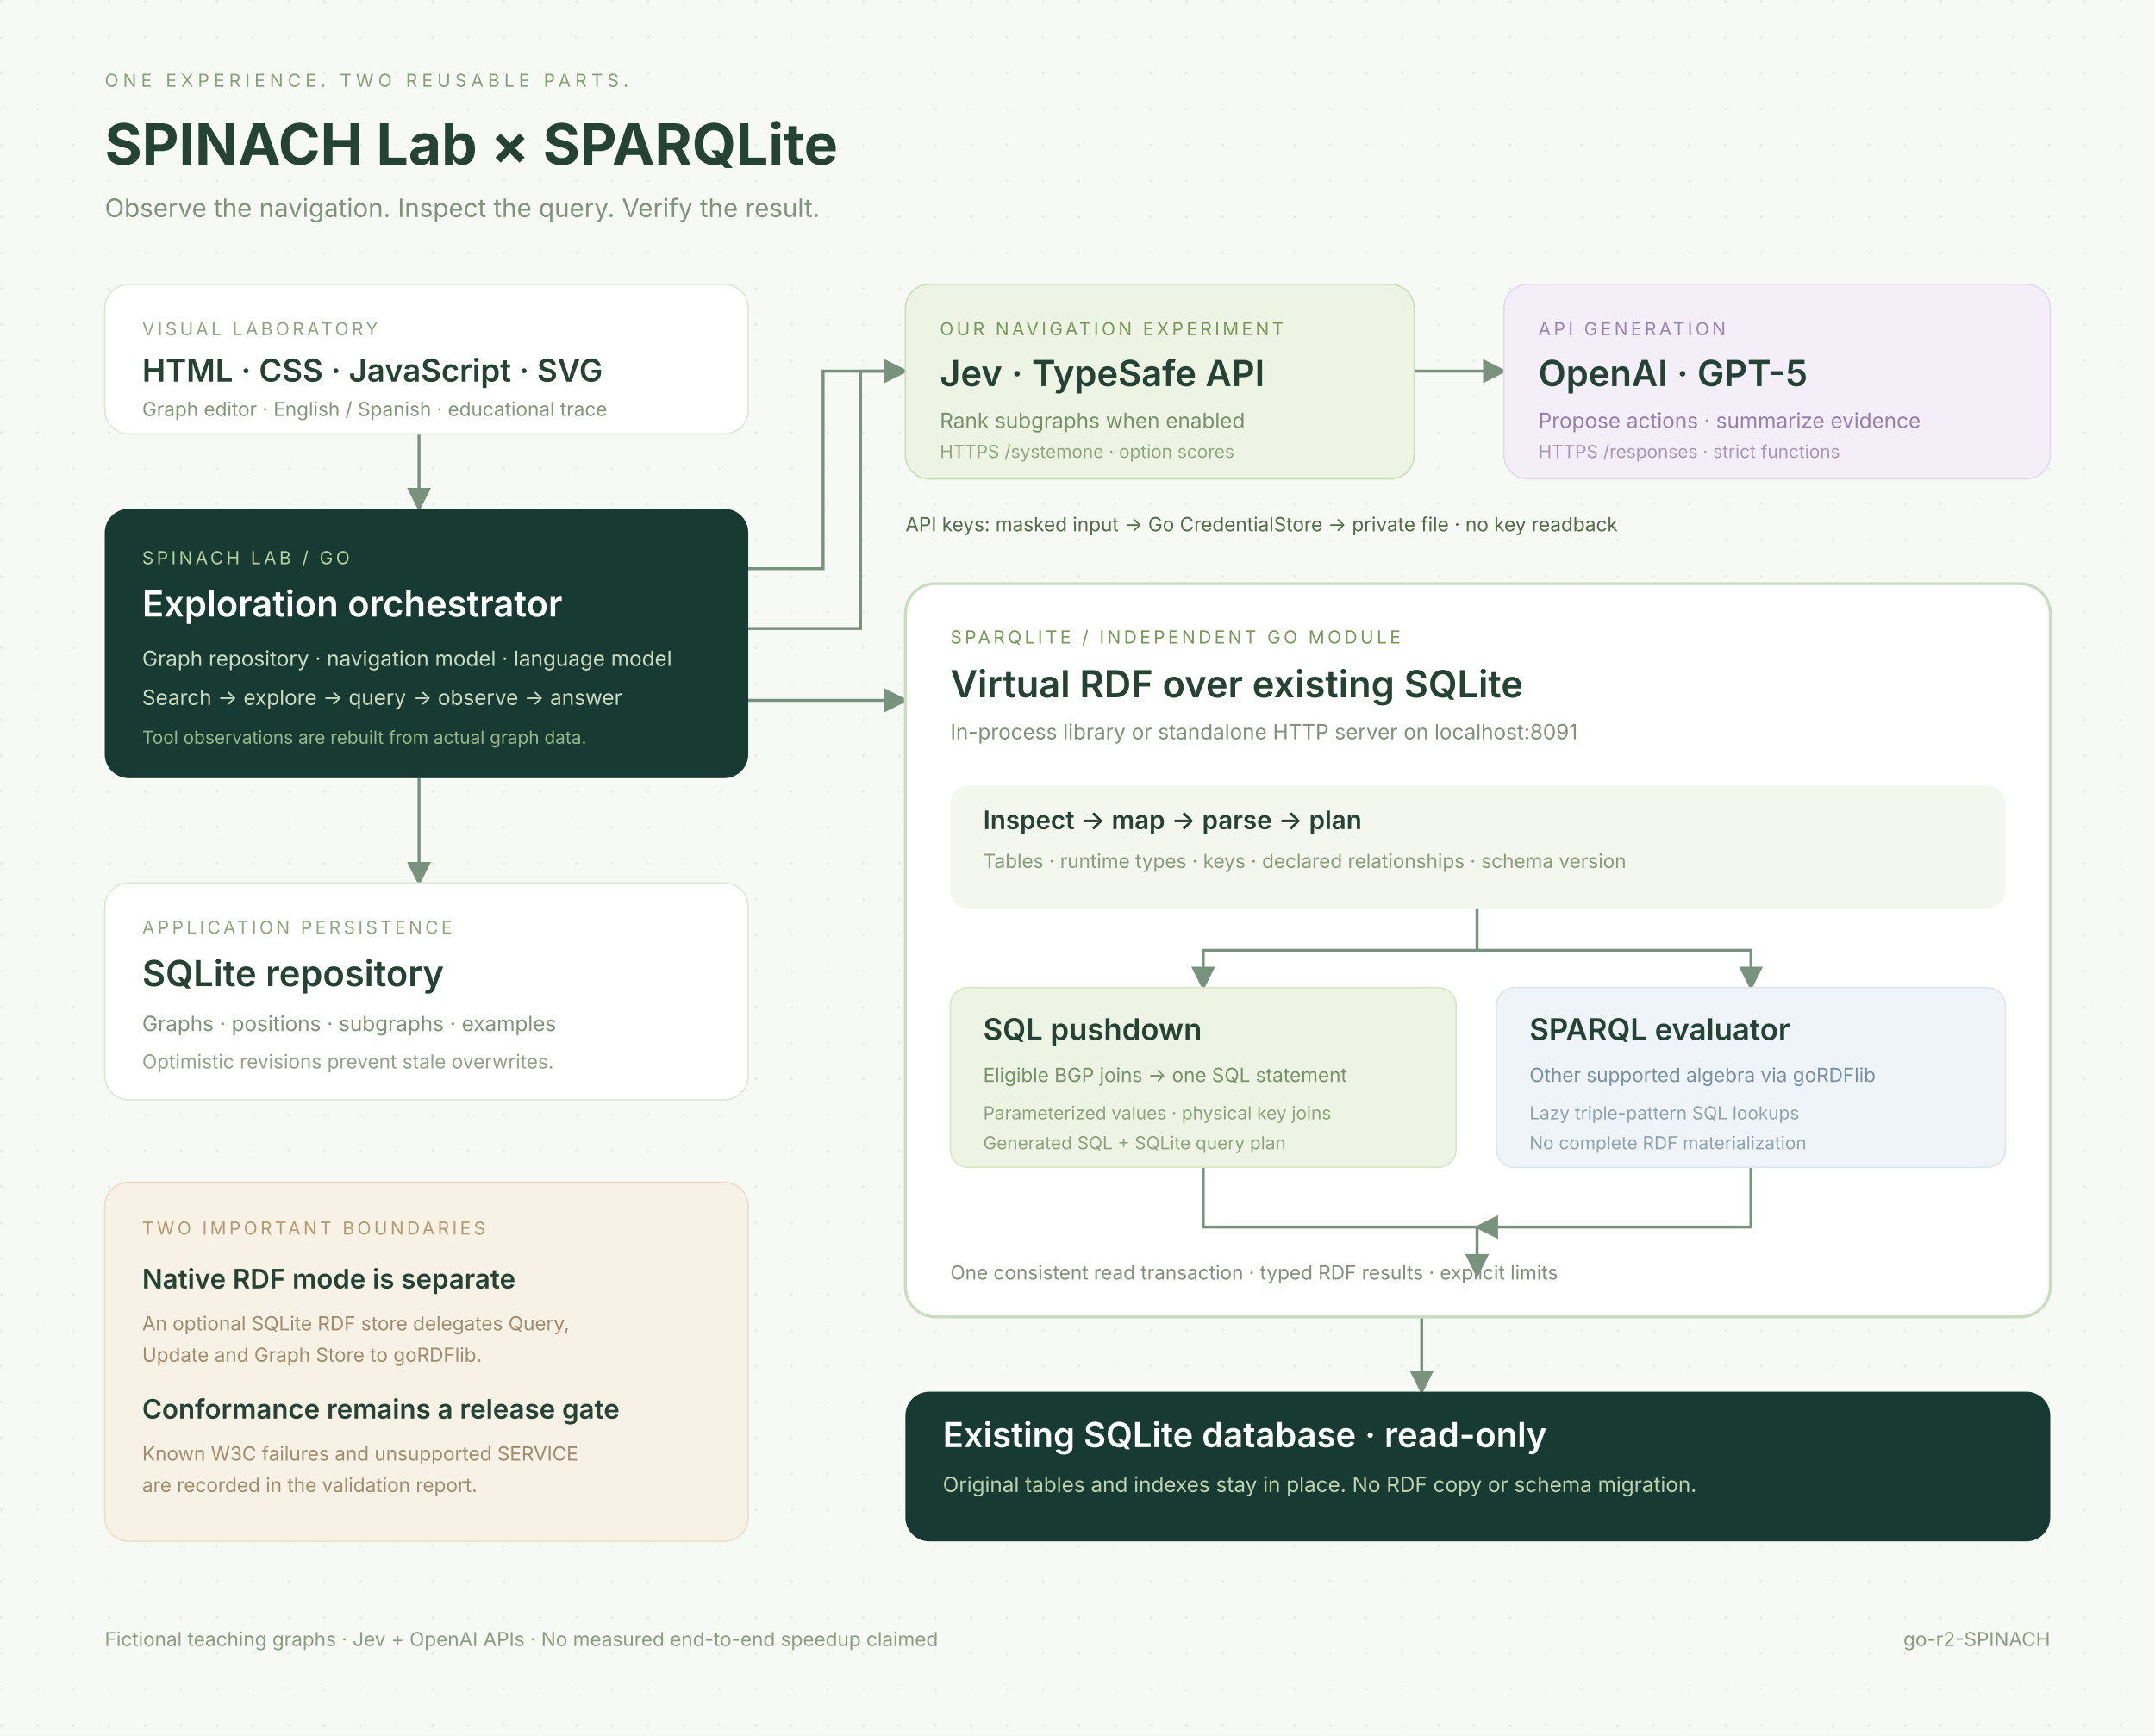
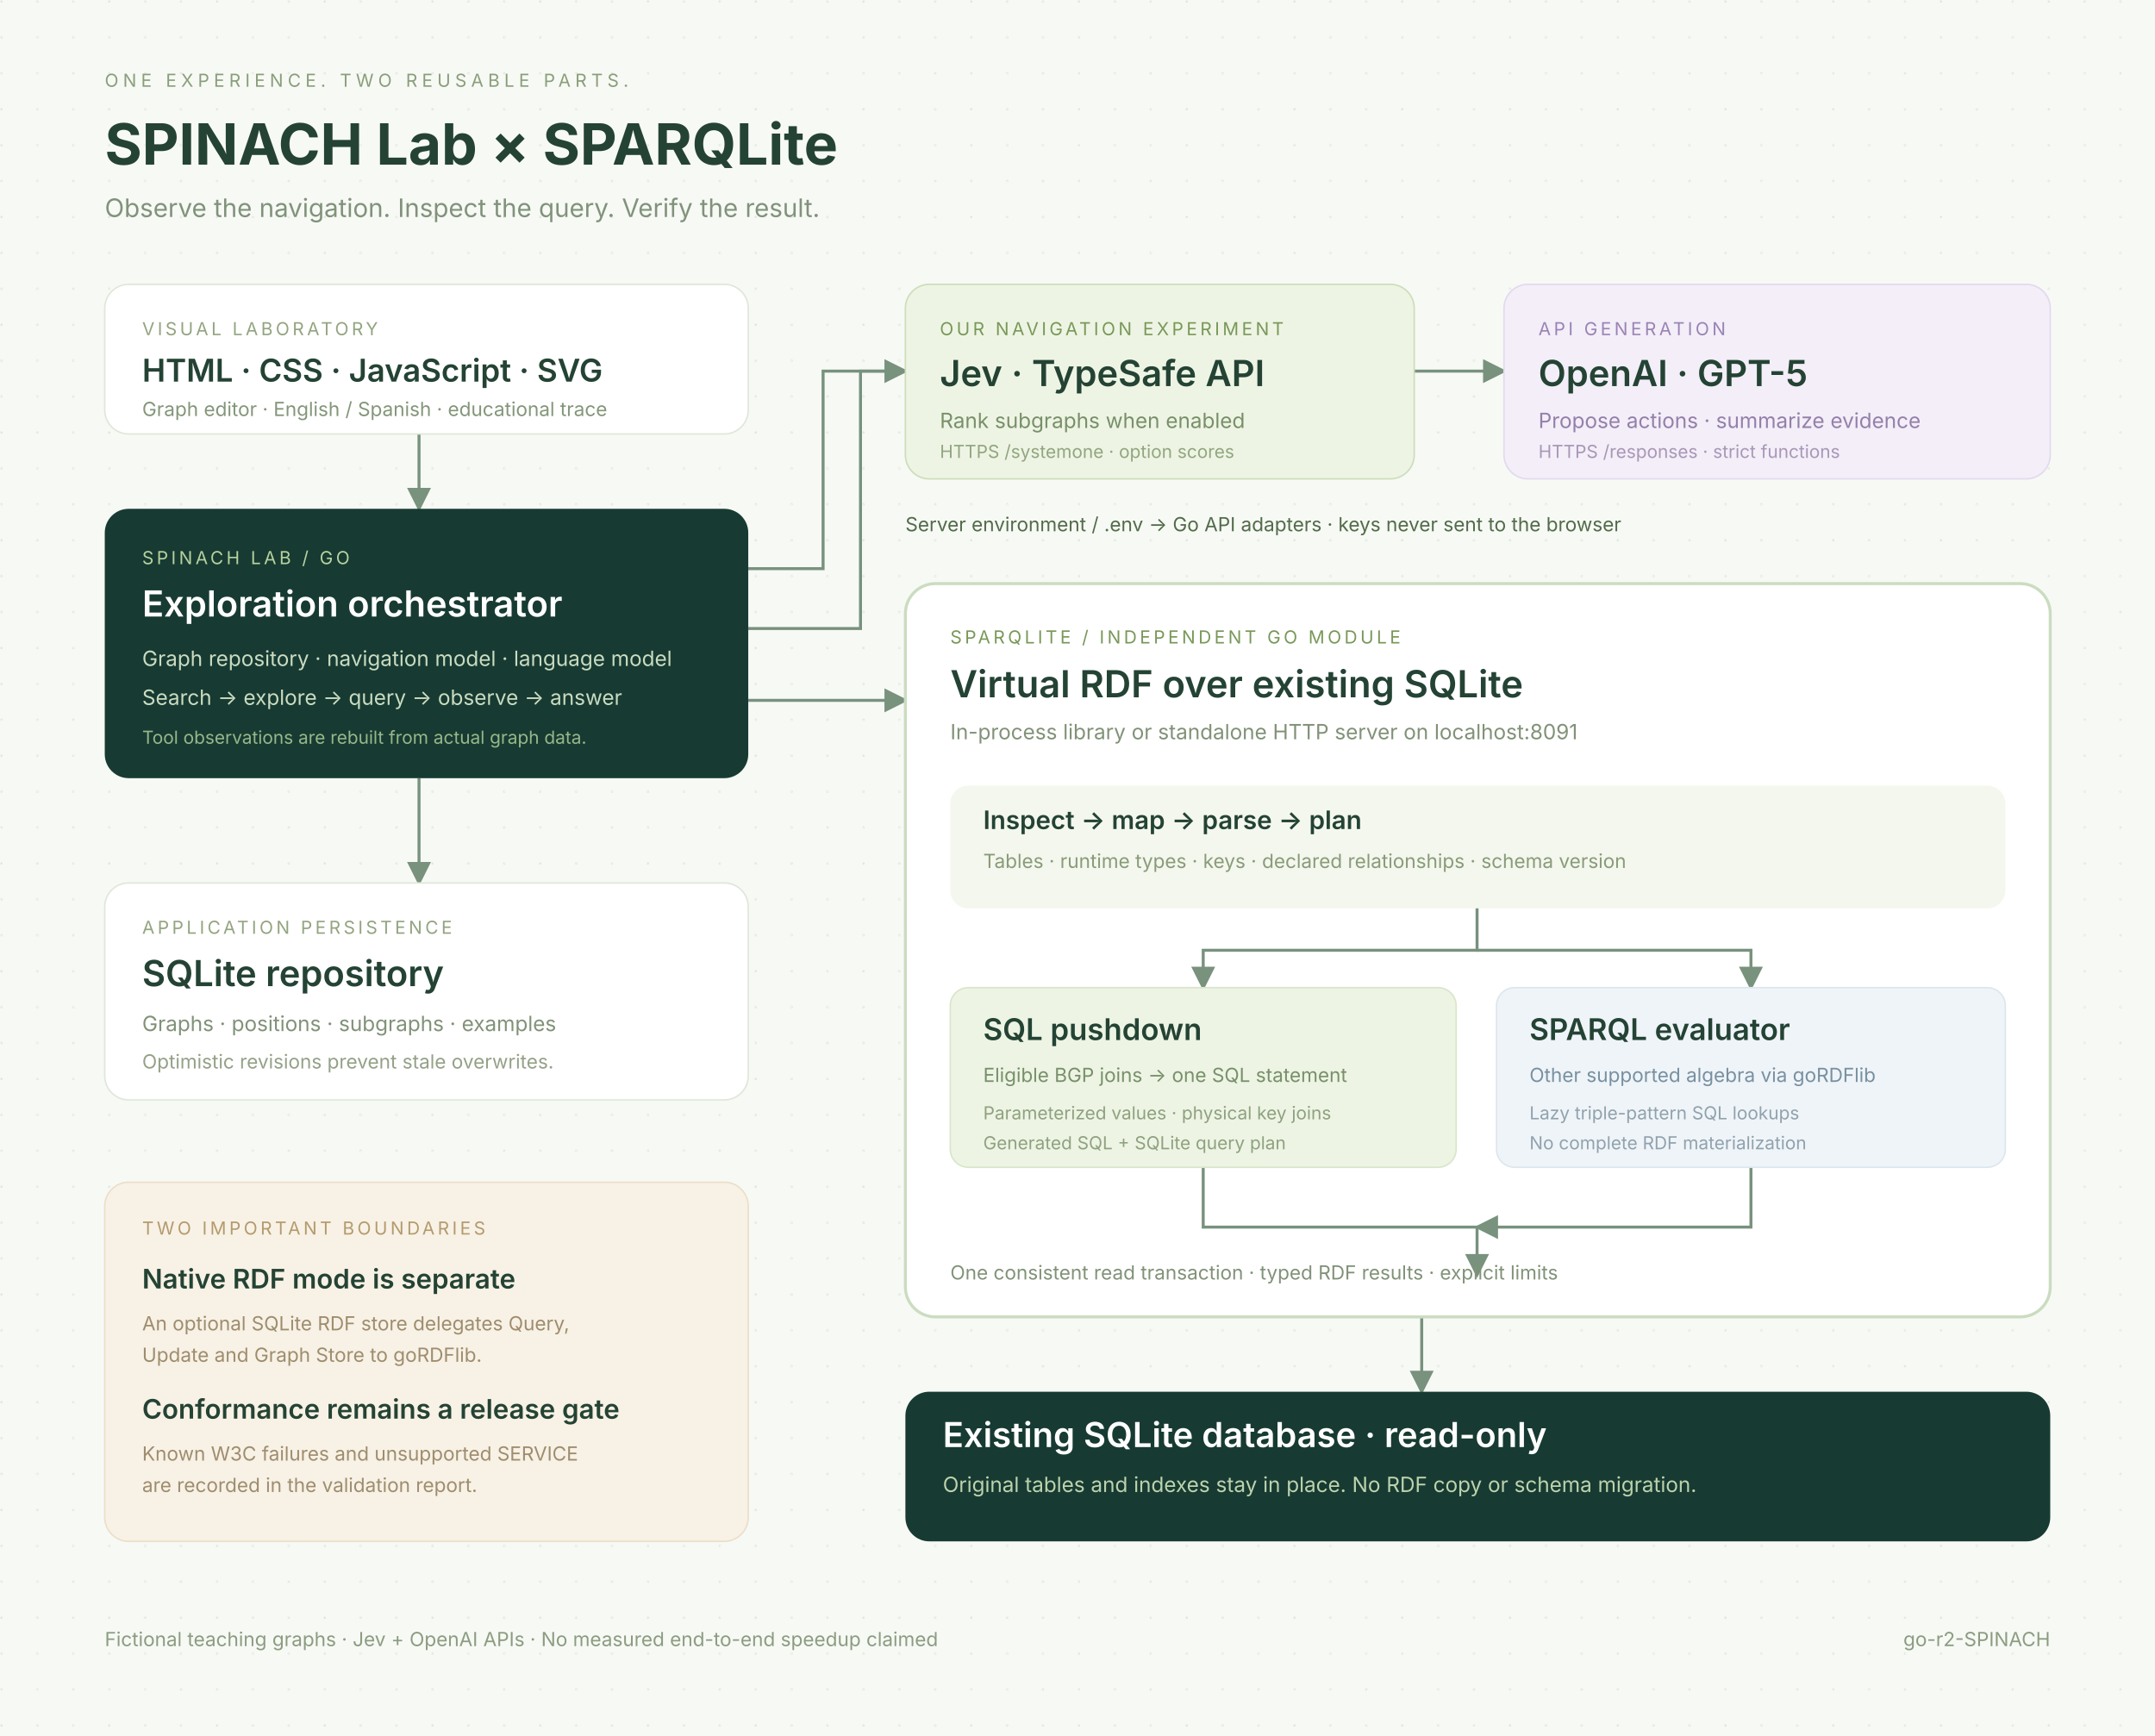
<svg xmlns="http://www.w3.org/2000/svg" width="1440" height="1160" viewBox="0 0 1440 1160" role="img" aria-labelledby="title desc">
  <defs>
    <marker id="a" markerWidth="8" markerHeight="8" refX="7" refY="4" orient="auto-start-reverse">
      <path d="M0 0 8 4 0 8" fill="#78927d" />
    </marker>
    <pattern id="grid" width="24" height="24" patternUnits="userSpaceOnUse">
      <circle cx="1" cy="1" r=".8" fill="#e1e8df" />
    </pattern>
  </defs>
  <rect width="1440" height="1160" fill="#f7f9f5" />
  <rect width="1440" height="1160" fill="url(#grid)" />
  <g font-family="Inter,Arial,sans-serif" fill="#244334">
    <text x="70" y="58" font-size="12" letter-spacing="3" fill="#8a9e79">ONE EXPERIENCE. TWO REUSABLE PARTS.</text>
    <text x="70" y="110" font-size="38" font-weight="650">SPINACH Lab × SPARQLite</text>
    <text x="70" y="145" font-size="17" fill="#81927b">Observe the navigation. Inspect the query. Verify the result.</text>
    <g stroke="#78927d" stroke-width="2" fill="none" marker-end="url(#a)">
      <path d="M280 290V340" />
      <path d="M500 380H550V248H605" />
      <path d="M500 420H575V248H1005" />
      <path d="M500 468H605" />
      <path d="M280 520V590" />
      <path d="M950 880V930" />
    </g>
    <rect x="70" y="190" width="430" height="100" rx="16" fill="white" stroke="#dfe7d9" />
    <text x="95" y="224" font-size="12" letter-spacing="2" fill="#93a480">VISUAL LABORATORY</text>
    <text x="95" y="255" font-size="21" font-weight="600">HTML · CSS · JavaScript · SVG</text>
    <text x="95" y="278" font-size="13" fill="#84967a">Graph editor · English / Spanish · educational trace</text>
    <rect x="70" y="340" width="430" height="180" rx="16" fill="#173b32" />
    <text x="95" y="377" font-size="12" letter-spacing="2" fill="#b7d29f">SPINACH LAB / GO</text>
    <text x="95" y="412" font-size="24" fill="white" font-weight="600">Exploration orchestrator</text>
    <text x="95" y="445" font-size="14" fill="#cadbc1">Graph repository · navigation model · language model</text>
    <text x="95" y="471" font-size="14" fill="#cadbc1">Search → explore → query → observe → answer</text>
    <text x="95" y="497" font-size="12" fill="#96b78a">Tool observations are rebuilt from actual graph data.</text>
    <rect x="605" y="190" width="340" height="130" rx="16" fill="#eef4e4" stroke="#cdddb9" />
    <text x="628" y="224" font-size="12" letter-spacing="2" fill="#789858">OUR NAVIGATION EXPERIMENT</text>
    <text x="628" y="258" font-size="24" font-weight="600">Jev · TypeSafe API</text>
    <text x="628" y="286" font-size="14" fill="#78906a">Rank subgraphs when enabled</text>
    <text x="628" y="306" font-size="12" fill="#91a67f">HTTPS /systemone · option scores</text>
    <rect x="1005" y="190" width="365" height="130" rx="16" fill="#f3eef8" stroke="#e3d9ee" />
    <text x="1028" y="224" font-size="12" letter-spacing="2" fill="#9a83b4">API GENERATION</text>
    <text x="1028" y="258" font-size="24" font-weight="600">OpenAI · GPT-5</text>
    <text x="1028" y="286" font-size="14" fill="#9480aa">Propose actions · summarize evidence</text>
    <text x="1028" y="306" font-size="12" fill="#a897b7">HTTPS /responses · strict functions</text>
-     <text x="605" y="355" font-size="13" fill="#526b49">API keys: masked input → Go CredentialStore → private file · no key readback</text>
+     <text x="605" y="355" font-size="13" fill="#526b49">Server environment / .env → Go API adapters · keys never sent to the browser</text>
    <rect x="70" y="590" width="430" height="145" rx="16" fill="white" stroke="#dfe7d9" />
    <text x="95" y="624" font-size="12" letter-spacing="2" fill="#93a480">APPLICATION PERSISTENCE</text>
    <text x="95" y="659" font-size="24" font-weight="600">SQLite repository</text>
    <text x="95" y="689" font-size="14" fill="#819278">Graphs · positions · subgraphs · examples</text>
    <text x="95" y="714" font-size="13" fill="#94a187">Optimistic revisions prevent stale overwrites.</text>
    <rect x="605" y="390" width="765" height="490" rx="20" fill="white" stroke="#cbdcc0" stroke-width="2" />
    <text x="635" y="430" font-size="12" letter-spacing="2" fill="#789858">SPARQLITE / INDEPENDENT GO MODULE</text>
    <text x="635" y="466" font-size="25" font-weight="600">Virtual RDF over existing SQLite</text>
    <text x="635" y="494" font-size="14" fill="#819278">In-process library or standalone HTTP server on localhost:8091</text>
    <rect x="635" y="525" width="705" height="82" rx="12" fill="#f4f7ed" />
    <text x="657" y="554" font-size="17" font-weight="600">Inspect → map → parse → plan</text>
    <text x="657" y="580" font-size="13" fill="#899b7a">Tables · runtime types · keys · declared relationships · schema version</text>
    <g stroke="#78927d" stroke-width="2" fill="none" marker-end="url(#a)">
      <path d="M987 607V635H804V660" />
      <path d="M987 635H1170V660" />
      <path d="M804 780V820H987V852" />
      <path d="M1170 780V820H987" />
    </g>
    <rect x="635" y="660" width="338" height="120" rx="12" fill="#edf4e4" stroke="#d9e6c9" />
    <text x="657" y="695" font-size="20" font-weight="600">SQL pushdown</text>
    <text x="657" y="723" font-size="13" fill="#78906a">Eligible BGP joins → one SQL statement</text>
    <text x="657" y="748" font-size="12" fill="#8fa17f">Parameterized values · physical key joins</text>
    <text x="657" y="768" font-size="12" fill="#8fa17f">Generated SQL + SQLite query plan</text>
    <rect x="1000" y="660" width="340" height="120" rx="12" fill="#eff4f8" stroke="#dce6ee" />
    <text x="1022" y="695" font-size="20" font-weight="600">SPARQL evaluator</text>
    <text x="1022" y="723" font-size="13" fill="#7890a1">Other supported algebra via goRDFlib</text>
    <text x="1022" y="748" font-size="12" fill="#90a2ad">Lazy triple-pattern SQL lookups</text>
    <text x="1022" y="768" font-size="12" fill="#90a2ad">No complete RDF materialization</text>
    <text x="635" y="855" font-size="13" fill="#819278">One consistent read transaction · typed RDF results · explicit limits</text>
    <rect x="605" y="930" width="765" height="100" rx="16" fill="#173b32" />
    <text x="630" y="967" font-size="23" font-weight="600" fill="white">Existing SQLite database · read-only</text>
    <text x="630" y="997" font-size="14" fill="#bdd2ad">Original tables and indexes stay in place. No RDF copy or schema migration.</text>
    <rect x="70" y="790" width="430" height="240" rx="16" fill="#f8f1e5" stroke="#ebdfc9" />
    <text x="95" y="825" font-size="12" letter-spacing="2" fill="#b39a6e">TWO IMPORTANT BOUNDARIES</text>
    <text x="95" y="861" font-size="18" font-weight="600">Native RDF mode is separate</text>
    <text x="95" y="889" font-size="13" fill="#9e8d6e">An optional SQLite RDF store delegates Query,</text>
    <text x="95" y="910" font-size="13" fill="#9e8d6e">Update and Graph Store to goRDFlib.</text>
    <text x="95" y="948" font-size="18" font-weight="600">Conformance remains a release gate</text>
    <text x="95" y="976" font-size="13" fill="#9e8d6e">Known W3C failures and unsupported SERVICE</text>
    <text x="95" y="997" font-size="13" fill="#9e8d6e">are recorded in the validation report.</text>
    <text x="70" y="1100" font-size="13" fill="#8c9c80">Fictional teaching graphs · Jev + OpenAI APIs · No measured end-to-end speedup claimed</text>
    <text x="1370" y="1100" text-anchor="end" font-size="13" fill="#8c9c80">go-r2-SPINACH</text>
  </g>
</svg>
